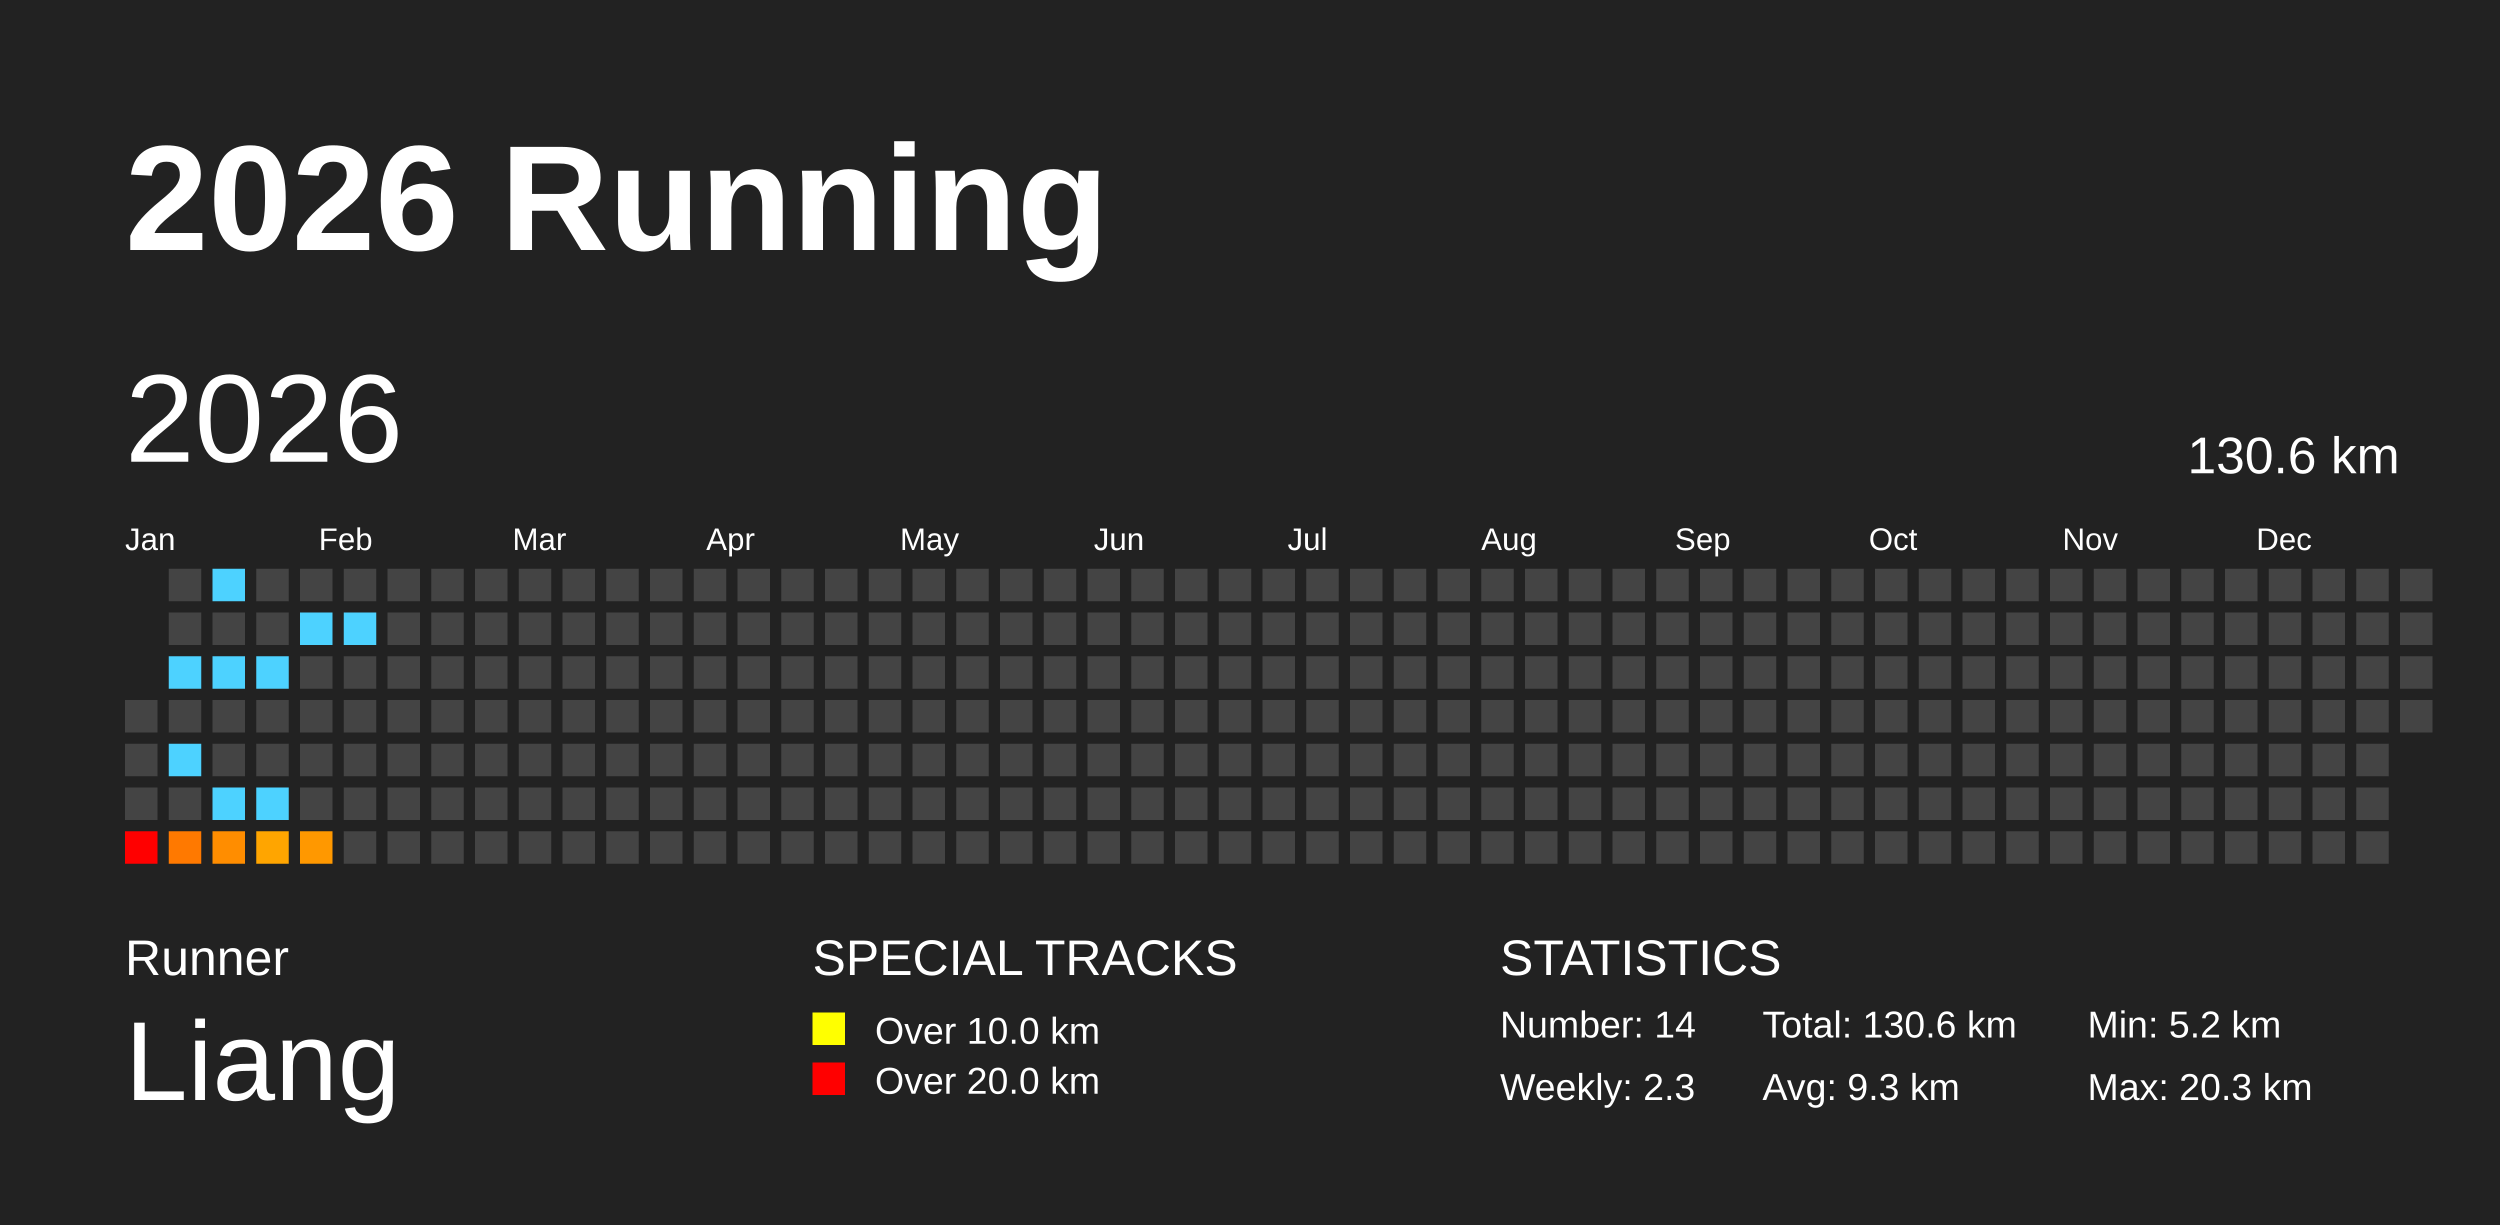
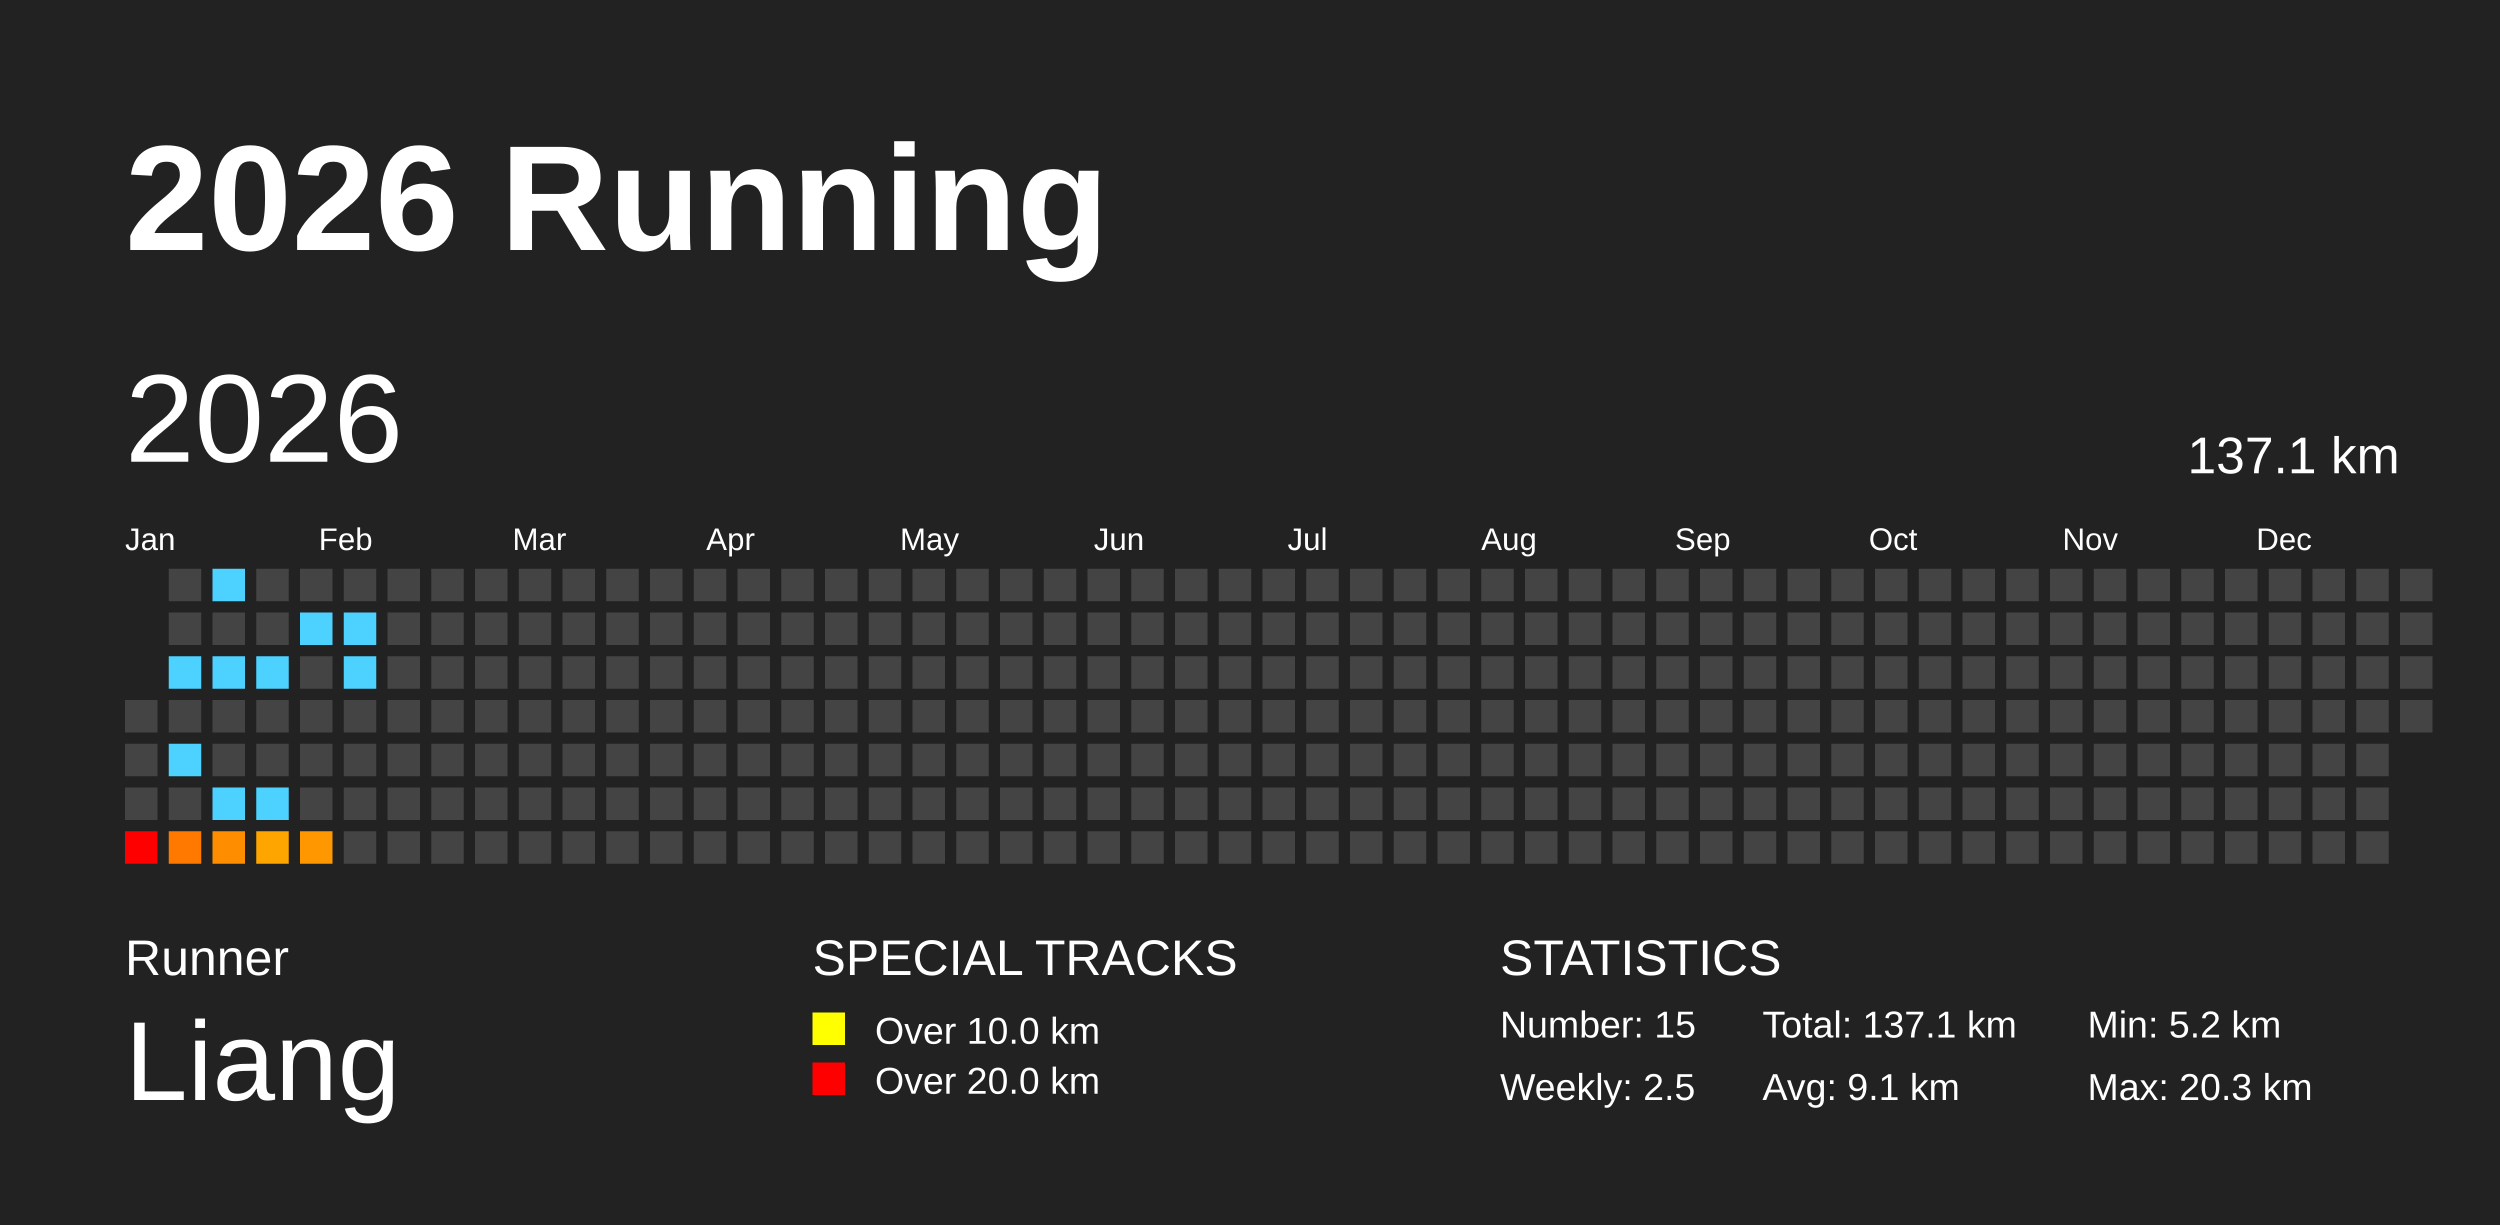
<svg xmlns="http://www.w3.org/2000/svg" baseProfile="full" height="98mm" version="1.1" viewBox="0,0,200,98" width="200mm">
  <defs />
  <rect fill="#222222" height="98" width="200" x="0" y="0" />
  <text fill="#FFFFFF" style="font-size:12px; font-family:Arial; font-weight:bold;" x="10" y="20">2026 Running</text>
  <text fill="#FFFFFF" style="font-size:4px; font-family:Arial" x="10" y="78">Runner</text>
  <text fill="#FFFFFF" style="font-size:9px; font-family:Arial" x="10" y="88">Liang</text>
  <text fill="#FFFFFF" style="font-size:4px; font-family:Arial" x="65" y="78">SPECIAL TRACKS</text>
  <rect fill="yellow" height="2.6" width="2.6" x="65" y="81" />
  <text fill="#FFFFFF" style="font-size:3px; font-family:Arial" x="70" y="83.5">Over 10.0 km</text>
  <rect fill="red" height="2.6" width="2.6" x="65" y="85" />
  <text fill="#FFFFFF" style="font-size:3px; font-family:Arial" x="70" y="87.5">Over 20.0 km</text>
  <text fill="#FFFFFF" style="font-size:4px; font-family:Arial" x="120" y="78">STATISTICS</text>
-   <text fill="#FFFFFF" style="font-size:3px; font-family:Arial" x="120" y="83">Number: 14</text>
-   <text fill="#FFFFFF" style="font-size:3px; font-family:Arial" x="120" y="88">Weekly: 2.3</text>
-   <text fill="#FFFFFF" style="font-size:3px; font-family:Arial" x="141" y="83">Total: 130.6 km</text>
-   <text fill="#FFFFFF" style="font-size:3px; font-family:Arial" x="141" y="88">Avg: 9.3 km</text>
+   <text fill="#FFFFFF" style="font-size:3px; font-family:Arial" x="120" y="83">Number: 15</text>
+   <text fill="#FFFFFF" style="font-size:3px; font-family:Arial" x="120" y="88">Weekly: 2.5</text>
+   <text fill="#FFFFFF" style="font-size:3px; font-family:Arial" x="141" y="83">Total: 137.1 km</text>
+   <text fill="#FFFFFF" style="font-size:3px; font-family:Arial" x="141" y="88">Avg: 9.1 km</text>
  <text fill="#FFFFFF" style="font-size:3px; font-family:Arial" x="167" y="83">Min: 5.2 km</text>
  <text fill="#FFFFFF" style="font-size:3px; font-family:Arial" x="167" y="88">Max: 20.3 km</text>
  <text dominant-baseline="hanging" fill="#FFFFFF" style="font-size:10.0px; font-family:Arial;" x="10" y="30">2026</text>
-   <text dominant-baseline="hanging" fill="#FFFFFF" style="font-size:4.125px; font-family:Arial;" x="175" y="35">130.6 km</text>
+   <text dominant-baseline="hanging" fill="#FFFFFF" style="font-size:4.125px; font-family:Arial;" x="175" y="35">137.1 km</text>
  <text fill="#FFFFFF" style="font-size:2.5px; font-family:Arial" x="10.0" y="44">Jan</text>
  <text fill="#FFFFFF" style="font-size:2.5px; font-family:Arial" x="25.5" y="44">Feb</text>
  <text fill="#FFFFFF" style="font-size:2.5px; font-family:Arial" x="41.0" y="44">Mar</text>
  <text fill="#FFFFFF" style="font-size:2.5px; font-family:Arial" x="56.5" y="44">Apr</text>
  <text fill="#FFFFFF" style="font-size:2.5px; font-family:Arial" x="72.0" y="44">May</text>
  <text fill="#FFFFFF" style="font-size:2.5px; font-family:Arial" x="87.5" y="44">Jun</text>
  <text fill="#FFFFFF" style="font-size:2.5px; font-family:Arial" x="103.0" y="44">Jul</text>
  <text fill="#FFFFFF" style="font-size:2.5px; font-family:Arial" x="118.5" y="44">Aug</text>
  <text fill="#FFFFFF" style="font-size:2.5px; font-family:Arial" x="134.0" y="44">Sep</text>
  <text fill="#FFFFFF" style="font-size:2.5px; font-family:Arial" x="149.5" y="44">Oct</text>
  <text fill="#FFFFFF" style="font-size:2.5px; font-family:Arial" x="165.0" y="44">Nov</text>
  <text fill="#FFFFFF" style="font-size:2.5px; font-family:Arial" x="180.5" y="44">Dec</text>
  <rect fill="#444444" height="2.6" width="2.6" x="10.0" y="56.0" />
  <rect fill="#444444" height="2.6" width="2.6" x="10.0" y="59.5" />
  <rect fill="#444444" height="2.6" width="2.6" x="10.0" y="63.0" />
  <rect fill="red" height="2.6" width="2.6" x="10.0" y="66.5" />
  <rect fill="#444444" height="2.6" width="2.6" x="13.5" y="45.5" />
  <rect fill="#444444" height="2.6" width="2.6" x="13.5" y="49.0" />
  <rect fill="#4dd2ff" height="2.6" width="2.6" x="13.5" y="52.5" />
  <rect fill="#444444" height="2.6" width="2.6" x="13.5" y="56.0" />
  <rect fill="#4dd2ff" height="2.6" width="2.6" x="13.5" y="59.5" />
  <rect fill="#444444" height="2.6" width="2.6" x="13.5" y="63.0" />
  <rect fill="#ff7900" height="2.6" width="2.6" x="13.5" y="66.5" />
  <rect fill="#4dd2ff" height="2.6" width="2.6" x="17.0" y="45.5" />
  <rect fill="#444444" height="2.6" width="2.6" x="17.0" y="49.0" />
  <rect fill="#4dd2ff" height="2.6" width="2.6" x="17.0" y="52.5" />
  <rect fill="#444444" height="2.6" width="2.6" x="17.0" y="56.0" />
  <rect fill="#444444" height="2.6" width="2.6" x="17.0" y="59.5" />
  <rect fill="#4dd2ff" height="2.6" width="2.6" x="17.0" y="63.0" />
  <rect fill="#ff8d00" height="2.6" width="2.6" x="17.0" y="66.5" />
  <rect fill="#444444" height="2.6" width="2.6" x="20.5" y="45.5" />
  <rect fill="#444444" height="2.6" width="2.6" x="20.5" y="49.0" />
  <rect fill="#4dd2ff" height="2.6" width="2.6" x="20.5" y="52.5" />
  <rect fill="#444444" height="2.6" width="2.6" x="20.5" y="56.0" />
  <rect fill="#444444" height="2.6" width="2.6" x="20.5" y="59.5" />
  <rect fill="#4dd2ff" height="2.6" width="2.6" x="20.5" y="63.0" />
  <rect fill="#ffa500" height="2.6" width="2.6" x="20.5" y="66.5" />
  <rect fill="#444444" height="2.6" width="2.6" x="24.0" y="45.5" />
  <rect fill="#4dd2ff" height="2.6" width="2.6" x="24.0" y="49.0" />
  <rect fill="#444444" height="2.6" width="2.6" x="24.0" y="52.5" />
  <rect fill="#444444" height="2.6" width="2.6" x="24.0" y="56.0" />
  <rect fill="#444444" height="2.6" width="2.6" x="24.0" y="59.5" />
  <rect fill="#444444" height="2.6" width="2.6" x="24.0" y="63.0" />
  <rect fill="#ff9800" height="2.6" width="2.6" x="24.0" y="66.5" />
  <rect fill="#444444" height="2.6" width="2.6" x="27.5" y="45.5" />
  <rect fill="#4dd2ff" height="2.6" width="2.6" x="27.5" y="49.0" />
-   <rect fill="#444444" height="2.6" width="2.6" x="27.5" y="52.5" />
+   <rect fill="#4dd2ff" height="2.6" width="2.6" x="27.5" y="52.5" />
  <rect fill="#444444" height="2.6" width="2.6" x="27.5" y="56.0" />
  <rect fill="#444444" height="2.6" width="2.6" x="27.5" y="59.5" />
  <rect fill="#444444" height="2.6" width="2.6" x="27.5" y="63.0" />
  <rect fill="#444444" height="2.6" width="2.6" x="27.5" y="66.5" />
  <rect fill="#444444" height="2.6" width="2.6" x="31.0" y="45.5" />
  <rect fill="#444444" height="2.6" width="2.6" x="31.0" y="49.0" />
  <rect fill="#444444" height="2.6" width="2.6" x="31.0" y="52.5" />
  <rect fill="#444444" height="2.6" width="2.6" x="31.0" y="56.0" />
  <rect fill="#444444" height="2.6" width="2.6" x="31.0" y="59.5" />
  <rect fill="#444444" height="2.6" width="2.6" x="31.0" y="63.0" />
  <rect fill="#444444" height="2.6" width="2.6" x="31.0" y="66.5" />
  <rect fill="#444444" height="2.6" width="2.6" x="34.5" y="45.5" />
  <rect fill="#444444" height="2.6" width="2.6" x="34.5" y="49.0" />
  <rect fill="#444444" height="2.6" width="2.6" x="34.5" y="52.5" />
  <rect fill="#444444" height="2.6" width="2.6" x="34.5" y="56.0" />
  <rect fill="#444444" height="2.6" width="2.6" x="34.5" y="59.5" />
  <rect fill="#444444" height="2.6" width="2.6" x="34.5" y="63.0" />
  <rect fill="#444444" height="2.6" width="2.6" x="34.5" y="66.5" />
  <rect fill="#444444" height="2.6" width="2.6" x="38.0" y="45.5" />
  <rect fill="#444444" height="2.6" width="2.6" x="38.0" y="49.0" />
  <rect fill="#444444" height="2.6" width="2.6" x="38.0" y="52.5" />
  <rect fill="#444444" height="2.6" width="2.6" x="38.0" y="56.0" />
  <rect fill="#444444" height="2.6" width="2.6" x="38.0" y="59.5" />
  <rect fill="#444444" height="2.6" width="2.6" x="38.0" y="63.0" />
  <rect fill="#444444" height="2.6" width="2.6" x="38.0" y="66.5" />
  <rect fill="#444444" height="2.6" width="2.6" x="41.5" y="45.5" />
  <rect fill="#444444" height="2.6" width="2.6" x="41.5" y="49.0" />
  <rect fill="#444444" height="2.6" width="2.6" x="41.5" y="52.5" />
  <rect fill="#444444" height="2.6" width="2.6" x="41.5" y="56.0" />
  <rect fill="#444444" height="2.6" width="2.6" x="41.5" y="59.5" />
  <rect fill="#444444" height="2.6" width="2.6" x="41.5" y="63.0" />
  <rect fill="#444444" height="2.6" width="2.6" x="41.5" y="66.5" />
  <rect fill="#444444" height="2.6" width="2.6" x="45.0" y="45.5" />
  <rect fill="#444444" height="2.6" width="2.6" x="45.0" y="49.0" />
  <rect fill="#444444" height="2.6" width="2.6" x="45.0" y="52.5" />
  <rect fill="#444444" height="2.6" width="2.6" x="45.0" y="56.0" />
  <rect fill="#444444" height="2.6" width="2.6" x="45.0" y="59.5" />
  <rect fill="#444444" height="2.6" width="2.6" x="45.0" y="63.0" />
  <rect fill="#444444" height="2.6" width="2.6" x="45.0" y="66.5" />
  <rect fill="#444444" height="2.6" width="2.6" x="48.5" y="45.5" />
  <rect fill="#444444" height="2.6" width="2.6" x="48.5" y="49.0" />
  <rect fill="#444444" height="2.6" width="2.6" x="48.5" y="52.5" />
  <rect fill="#444444" height="2.6" width="2.6" x="48.5" y="56.0" />
  <rect fill="#444444" height="2.6" width="2.6" x="48.5" y="59.5" />
  <rect fill="#444444" height="2.6" width="2.6" x="48.5" y="63.0" />
  <rect fill="#444444" height="2.6" width="2.6" x="48.5" y="66.5" />
  <rect fill="#444444" height="2.6" width="2.6" x="52.0" y="45.5" />
  <rect fill="#444444" height="2.6" width="2.6" x="52.0" y="49.0" />
  <rect fill="#444444" height="2.6" width="2.6" x="52.0" y="52.5" />
  <rect fill="#444444" height="2.6" width="2.6" x="52.0" y="56.0" />
  <rect fill="#444444" height="2.6" width="2.6" x="52.0" y="59.5" />
  <rect fill="#444444" height="2.6" width="2.6" x="52.0" y="63.0" />
  <rect fill="#444444" height="2.6" width="2.6" x="52.0" y="66.5" />
  <rect fill="#444444" height="2.6" width="2.6" x="55.5" y="45.5" />
  <rect fill="#444444" height="2.6" width="2.6" x="55.5" y="49.0" />
  <rect fill="#444444" height="2.6" width="2.6" x="55.5" y="52.5" />
  <rect fill="#444444" height="2.6" width="2.6" x="55.5" y="56.0" />
  <rect fill="#444444" height="2.6" width="2.6" x="55.5" y="59.5" />
  <rect fill="#444444" height="2.6" width="2.6" x="55.5" y="63.0" />
  <rect fill="#444444" height="2.6" width="2.6" x="55.5" y="66.5" />
  <rect fill="#444444" height="2.6" width="2.6" x="59.0" y="45.5" />
  <rect fill="#444444" height="2.6" width="2.6" x="59.0" y="49.0" />
  <rect fill="#444444" height="2.6" width="2.6" x="59.0" y="52.5" />
  <rect fill="#444444" height="2.6" width="2.6" x="59.0" y="56.0" />
  <rect fill="#444444" height="2.6" width="2.6" x="59.0" y="59.5" />
  <rect fill="#444444" height="2.6" width="2.6" x="59.0" y="63.0" />
  <rect fill="#444444" height="2.6" width="2.6" x="59.0" y="66.5" />
  <rect fill="#444444" height="2.6" width="2.6" x="62.5" y="45.5" />
  <rect fill="#444444" height="2.6" width="2.6" x="62.5" y="49.0" />
  <rect fill="#444444" height="2.6" width="2.6" x="62.5" y="52.5" />
  <rect fill="#444444" height="2.6" width="2.6" x="62.5" y="56.0" />
  <rect fill="#444444" height="2.6" width="2.6" x="62.5" y="59.5" />
  <rect fill="#444444" height="2.6" width="2.6" x="62.5" y="63.0" />
  <rect fill="#444444" height="2.6" width="2.6" x="62.5" y="66.5" />
  <rect fill="#444444" height="2.6" width="2.6" x="66.0" y="45.5" />
  <rect fill="#444444" height="2.6" width="2.6" x="66.0" y="49.0" />
  <rect fill="#444444" height="2.6" width="2.6" x="66.0" y="52.5" />
  <rect fill="#444444" height="2.6" width="2.6" x="66.0" y="56.0" />
  <rect fill="#444444" height="2.6" width="2.6" x="66.0" y="59.5" />
  <rect fill="#444444" height="2.6" width="2.6" x="66.0" y="63.0" />
  <rect fill="#444444" height="2.6" width="2.6" x="66.0" y="66.5" />
  <rect fill="#444444" height="2.6" width="2.6" x="69.5" y="45.5" />
  <rect fill="#444444" height="2.6" width="2.6" x="69.5" y="49.0" />
  <rect fill="#444444" height="2.6" width="2.6" x="69.5" y="52.5" />
  <rect fill="#444444" height="2.6" width="2.6" x="69.5" y="56.0" />
  <rect fill="#444444" height="2.6" width="2.6" x="69.5" y="59.5" />
  <rect fill="#444444" height="2.6" width="2.6" x="69.5" y="63.0" />
  <rect fill="#444444" height="2.6" width="2.6" x="69.5" y="66.5" />
  <rect fill="#444444" height="2.6" width="2.6" x="73.0" y="45.5" />
  <rect fill="#444444" height="2.6" width="2.6" x="73.0" y="49.0" />
  <rect fill="#444444" height="2.6" width="2.6" x="73.0" y="52.5" />
  <rect fill="#444444" height="2.6" width="2.6" x="73.0" y="56.0" />
  <rect fill="#444444" height="2.6" width="2.6" x="73.0" y="59.5" />
  <rect fill="#444444" height="2.6" width="2.6" x="73.0" y="63.0" />
  <rect fill="#444444" height="2.6" width="2.6" x="73.0" y="66.5" />
  <rect fill="#444444" height="2.6" width="2.6" x="76.5" y="45.5" />
  <rect fill="#444444" height="2.6" width="2.6" x="76.5" y="49.0" />
  <rect fill="#444444" height="2.6" width="2.6" x="76.5" y="52.5" />
  <rect fill="#444444" height="2.6" width="2.6" x="76.5" y="56.0" />
  <rect fill="#444444" height="2.6" width="2.6" x="76.5" y="59.5" />
  <rect fill="#444444" height="2.6" width="2.6" x="76.5" y="63.0" />
  <rect fill="#444444" height="2.6" width="2.6" x="76.5" y="66.5" />
  <rect fill="#444444" height="2.6" width="2.6" x="80.0" y="45.5" />
  <rect fill="#444444" height="2.6" width="2.6" x="80.0" y="49.0" />
  <rect fill="#444444" height="2.6" width="2.6" x="80.0" y="52.5" />
  <rect fill="#444444" height="2.6" width="2.6" x="80.0" y="56.0" />
  <rect fill="#444444" height="2.6" width="2.6" x="80.0" y="59.5" />
  <rect fill="#444444" height="2.6" width="2.6" x="80.0" y="63.0" />
  <rect fill="#444444" height="2.6" width="2.6" x="80.0" y="66.5" />
  <rect fill="#444444" height="2.6" width="2.6" x="83.5" y="45.5" />
  <rect fill="#444444" height="2.6" width="2.6" x="83.5" y="49.0" />
  <rect fill="#444444" height="2.6" width="2.6" x="83.5" y="52.5" />
  <rect fill="#444444" height="2.6" width="2.6" x="83.5" y="56.0" />
  <rect fill="#444444" height="2.6" width="2.6" x="83.5" y="59.5" />
  <rect fill="#444444" height="2.6" width="2.6" x="83.5" y="63.0" />
  <rect fill="#444444" height="2.6" width="2.6" x="83.5" y="66.5" />
  <rect fill="#444444" height="2.6" width="2.6" x="87.0" y="45.5" />
  <rect fill="#444444" height="2.6" width="2.6" x="87.0" y="49.0" />
  <rect fill="#444444" height="2.6" width="2.6" x="87.0" y="52.5" />
  <rect fill="#444444" height="2.6" width="2.6" x="87.0" y="56.0" />
  <rect fill="#444444" height="2.6" width="2.6" x="87.0" y="59.5" />
  <rect fill="#444444" height="2.6" width="2.6" x="87.0" y="63.0" />
  <rect fill="#444444" height="2.6" width="2.6" x="87.0" y="66.5" />
  <rect fill="#444444" height="2.6" width="2.6" x="90.5" y="45.5" />
  <rect fill="#444444" height="2.6" width="2.6" x="90.5" y="49.0" />
  <rect fill="#444444" height="2.6" width="2.6" x="90.5" y="52.5" />
  <rect fill="#444444" height="2.6" width="2.6" x="90.5" y="56.0" />
  <rect fill="#444444" height="2.6" width="2.6" x="90.5" y="59.5" />
  <rect fill="#444444" height="2.6" width="2.6" x="90.5" y="63.0" />
  <rect fill="#444444" height="2.6" width="2.6" x="90.5" y="66.5" />
  <rect fill="#444444" height="2.6" width="2.6" x="94.0" y="45.5" />
  <rect fill="#444444" height="2.6" width="2.6" x="94.0" y="49.0" />
  <rect fill="#444444" height="2.6" width="2.6" x="94.0" y="52.5" />
  <rect fill="#444444" height="2.6" width="2.6" x="94.0" y="56.0" />
  <rect fill="#444444" height="2.6" width="2.6" x="94.0" y="59.5" />
  <rect fill="#444444" height="2.6" width="2.6" x="94.0" y="63.0" />
  <rect fill="#444444" height="2.6" width="2.6" x="94.0" y="66.5" />
  <rect fill="#444444" height="2.6" width="2.6" x="97.5" y="45.5" />
  <rect fill="#444444" height="2.6" width="2.6" x="97.5" y="49.0" />
  <rect fill="#444444" height="2.6" width="2.6" x="97.5" y="52.5" />
  <rect fill="#444444" height="2.6" width="2.6" x="97.5" y="56.0" />
  <rect fill="#444444" height="2.6" width="2.6" x="97.5" y="59.5" />
  <rect fill="#444444" height="2.6" width="2.6" x="97.5" y="63.0" />
  <rect fill="#444444" height="2.6" width="2.6" x="97.5" y="66.5" />
  <rect fill="#444444" height="2.6" width="2.6" x="101.0" y="45.5" />
  <rect fill="#444444" height="2.6" width="2.6" x="101.0" y="49.0" />
  <rect fill="#444444" height="2.6" width="2.6" x="101.0" y="52.5" />
  <rect fill="#444444" height="2.6" width="2.6" x="101.0" y="56.0" />
  <rect fill="#444444" height="2.6" width="2.6" x="101.0" y="59.5" />
  <rect fill="#444444" height="2.6" width="2.6" x="101.0" y="63.0" />
  <rect fill="#444444" height="2.6" width="2.6" x="101.0" y="66.5" />
  <rect fill="#444444" height="2.6" width="2.6" x="104.5" y="45.5" />
  <rect fill="#444444" height="2.6" width="2.6" x="104.5" y="49.0" />
  <rect fill="#444444" height="2.6" width="2.6" x="104.5" y="52.5" />
  <rect fill="#444444" height="2.6" width="2.6" x="104.5" y="56.0" />
  <rect fill="#444444" height="2.6" width="2.6" x="104.5" y="59.5" />
  <rect fill="#444444" height="2.6" width="2.6" x="104.5" y="63.0" />
  <rect fill="#444444" height="2.6" width="2.6" x="104.5" y="66.5" />
  <rect fill="#444444" height="2.6" width="2.6" x="108.0" y="45.5" />
  <rect fill="#444444" height="2.6" width="2.6" x="108.0" y="49.0" />
  <rect fill="#444444" height="2.6" width="2.6" x="108.0" y="52.5" />
  <rect fill="#444444" height="2.6" width="2.6" x="108.0" y="56.0" />
  <rect fill="#444444" height="2.6" width="2.6" x="108.0" y="59.5" />
  <rect fill="#444444" height="2.6" width="2.6" x="108.0" y="63.0" />
  <rect fill="#444444" height="2.6" width="2.6" x="108.0" y="66.5" />
  <rect fill="#444444" height="2.6" width="2.6" x="111.5" y="45.5" />
  <rect fill="#444444" height="2.6" width="2.6" x="111.5" y="49.0" />
  <rect fill="#444444" height="2.6" width="2.6" x="111.5" y="52.5" />
  <rect fill="#444444" height="2.6" width="2.6" x="111.5" y="56.0" />
  <rect fill="#444444" height="2.6" width="2.6" x="111.5" y="59.5" />
  <rect fill="#444444" height="2.6" width="2.6" x="111.5" y="63.0" />
  <rect fill="#444444" height="2.6" width="2.6" x="111.5" y="66.5" />
  <rect fill="#444444" height="2.6" width="2.6" x="115.0" y="45.5" />
  <rect fill="#444444" height="2.6" width="2.6" x="115.0" y="49.0" />
  <rect fill="#444444" height="2.6" width="2.6" x="115.0" y="52.5" />
  <rect fill="#444444" height="2.6" width="2.6" x="115.0" y="56.0" />
  <rect fill="#444444" height="2.6" width="2.6" x="115.0" y="59.5" />
  <rect fill="#444444" height="2.6" width="2.6" x="115.0" y="63.0" />
  <rect fill="#444444" height="2.6" width="2.6" x="115.0" y="66.5" />
  <rect fill="#444444" height="2.6" width="2.6" x="118.5" y="45.5" />
  <rect fill="#444444" height="2.6" width="2.6" x="118.5" y="49.0" />
  <rect fill="#444444" height="2.6" width="2.6" x="118.5" y="52.5" />
  <rect fill="#444444" height="2.6" width="2.6" x="118.5" y="56.0" />
  <rect fill="#444444" height="2.6" width="2.6" x="118.5" y="59.5" />
  <rect fill="#444444" height="2.6" width="2.6" x="118.5" y="63.0" />
  <rect fill="#444444" height="2.6" width="2.6" x="118.5" y="66.5" />
  <rect fill="#444444" height="2.6" width="2.6" x="122.0" y="45.5" />
  <rect fill="#444444" height="2.6" width="2.6" x="122.0" y="49.0" />
  <rect fill="#444444" height="2.6" width="2.6" x="122.0" y="52.5" />
  <rect fill="#444444" height="2.6" width="2.6" x="122.0" y="56.0" />
  <rect fill="#444444" height="2.6" width="2.6" x="122.0" y="59.5" />
  <rect fill="#444444" height="2.6" width="2.6" x="122.0" y="63.0" />
  <rect fill="#444444" height="2.6" width="2.6" x="122.0" y="66.5" />
  <rect fill="#444444" height="2.6" width="2.6" x="125.5" y="45.5" />
  <rect fill="#444444" height="2.6" width="2.6" x="125.5" y="49.0" />
  <rect fill="#444444" height="2.6" width="2.6" x="125.5" y="52.5" />
  <rect fill="#444444" height="2.6" width="2.6" x="125.5" y="56.0" />
  <rect fill="#444444" height="2.6" width="2.6" x="125.5" y="59.5" />
  <rect fill="#444444" height="2.6" width="2.6" x="125.5" y="63.0" />
  <rect fill="#444444" height="2.6" width="2.6" x="125.5" y="66.5" />
  <rect fill="#444444" height="2.6" width="2.6" x="129.0" y="45.5" />
  <rect fill="#444444" height="2.6" width="2.6" x="129.0" y="49.0" />
  <rect fill="#444444" height="2.6" width="2.6" x="129.0" y="52.5" />
  <rect fill="#444444" height="2.6" width="2.6" x="129.0" y="56.0" />
  <rect fill="#444444" height="2.6" width="2.6" x="129.0" y="59.5" />
  <rect fill="#444444" height="2.6" width="2.6" x="129.0" y="63.0" />
  <rect fill="#444444" height="2.6" width="2.6" x="129.0" y="66.5" />
  <rect fill="#444444" height="2.6" width="2.6" x="132.5" y="45.5" />
  <rect fill="#444444" height="2.6" width="2.6" x="132.5" y="49.0" />
  <rect fill="#444444" height="2.6" width="2.6" x="132.5" y="52.5" />
  <rect fill="#444444" height="2.6" width="2.6" x="132.5" y="56.0" />
  <rect fill="#444444" height="2.6" width="2.6" x="132.5" y="59.5" />
  <rect fill="#444444" height="2.6" width="2.6" x="132.5" y="63.0" />
  <rect fill="#444444" height="2.6" width="2.6" x="132.5" y="66.5" />
  <rect fill="#444444" height="2.6" width="2.6" x="136.0" y="45.5" />
  <rect fill="#444444" height="2.6" width="2.6" x="136.0" y="49.0" />
  <rect fill="#444444" height="2.6" width="2.6" x="136.0" y="52.5" />
  <rect fill="#444444" height="2.6" width="2.6" x="136.0" y="56.0" />
  <rect fill="#444444" height="2.6" width="2.6" x="136.0" y="59.5" />
  <rect fill="#444444" height="2.6" width="2.6" x="136.0" y="63.0" />
  <rect fill="#444444" height="2.6" width="2.6" x="136.0" y="66.5" />
  <rect fill="#444444" height="2.6" width="2.6" x="139.5" y="45.5" />
  <rect fill="#444444" height="2.6" width="2.6" x="139.5" y="49.0" />
  <rect fill="#444444" height="2.6" width="2.6" x="139.5" y="52.5" />
  <rect fill="#444444" height="2.6" width="2.6" x="139.5" y="56.0" />
  <rect fill="#444444" height="2.6" width="2.6" x="139.5" y="59.5" />
  <rect fill="#444444" height="2.6" width="2.6" x="139.5" y="63.0" />
  <rect fill="#444444" height="2.6" width="2.6" x="139.5" y="66.5" />
  <rect fill="#444444" height="2.6" width="2.6" x="143.0" y="45.5" />
  <rect fill="#444444" height="2.6" width="2.6" x="143.0" y="49.0" />
  <rect fill="#444444" height="2.6" width="2.6" x="143.0" y="52.5" />
  <rect fill="#444444" height="2.6" width="2.6" x="143.0" y="56.0" />
  <rect fill="#444444" height="2.6" width="2.6" x="143.0" y="59.5" />
  <rect fill="#444444" height="2.6" width="2.6" x="143.0" y="63.0" />
  <rect fill="#444444" height="2.6" width="2.6" x="143.0" y="66.5" />
  <rect fill="#444444" height="2.6" width="2.6" x="146.5" y="45.5" />
  <rect fill="#444444" height="2.6" width="2.6" x="146.5" y="49.0" />
  <rect fill="#444444" height="2.6" width="2.6" x="146.5" y="52.5" />
  <rect fill="#444444" height="2.6" width="2.6" x="146.5" y="56.0" />
  <rect fill="#444444" height="2.6" width="2.6" x="146.5" y="59.5" />
  <rect fill="#444444" height="2.6" width="2.6" x="146.5" y="63.0" />
  <rect fill="#444444" height="2.6" width="2.6" x="146.5" y="66.5" />
  <rect fill="#444444" height="2.6" width="2.6" x="150.0" y="45.5" />
  <rect fill="#444444" height="2.6" width="2.6" x="150.0" y="49.0" />
  <rect fill="#444444" height="2.6" width="2.6" x="150.0" y="52.5" />
  <rect fill="#444444" height="2.6" width="2.6" x="150.0" y="56.0" />
  <rect fill="#444444" height="2.6" width="2.6" x="150.0" y="59.5" />
  <rect fill="#444444" height="2.6" width="2.6" x="150.0" y="63.0" />
  <rect fill="#444444" height="2.6" width="2.6" x="150.0" y="66.5" />
  <rect fill="#444444" height="2.6" width="2.6" x="153.5" y="45.5" />
  <rect fill="#444444" height="2.6" width="2.6" x="153.5" y="49.0" />
  <rect fill="#444444" height="2.6" width="2.6" x="153.5" y="52.5" />
  <rect fill="#444444" height="2.6" width="2.6" x="153.5" y="56.0" />
  <rect fill="#444444" height="2.6" width="2.6" x="153.5" y="59.5" />
  <rect fill="#444444" height="2.6" width="2.6" x="153.5" y="63.0" />
  <rect fill="#444444" height="2.6" width="2.6" x="153.5" y="66.5" />
  <rect fill="#444444" height="2.6" width="2.6" x="157.0" y="45.5" />
  <rect fill="#444444" height="2.6" width="2.6" x="157.0" y="49.0" />
  <rect fill="#444444" height="2.6" width="2.6" x="157.0" y="52.5" />
  <rect fill="#444444" height="2.6" width="2.6" x="157.0" y="56.0" />
  <rect fill="#444444" height="2.6" width="2.6" x="157.0" y="59.5" />
  <rect fill="#444444" height="2.6" width="2.6" x="157.0" y="63.0" />
  <rect fill="#444444" height="2.6" width="2.6" x="157.0" y="66.5" />
  <rect fill="#444444" height="2.6" width="2.6" x="160.5" y="45.5" />
  <rect fill="#444444" height="2.6" width="2.6" x="160.5" y="49.0" />
  <rect fill="#444444" height="2.6" width="2.6" x="160.5" y="52.5" />
  <rect fill="#444444" height="2.6" width="2.6" x="160.5" y="56.0" />
  <rect fill="#444444" height="2.6" width="2.6" x="160.5" y="59.5" />
  <rect fill="#444444" height="2.6" width="2.6" x="160.5" y="63.0" />
  <rect fill="#444444" height="2.6" width="2.6" x="160.5" y="66.5" />
  <rect fill="#444444" height="2.6" width="2.6" x="164.0" y="45.5" />
  <rect fill="#444444" height="2.6" width="2.6" x="164.0" y="49.0" />
  <rect fill="#444444" height="2.6" width="2.6" x="164.0" y="52.5" />
  <rect fill="#444444" height="2.6" width="2.6" x="164.0" y="56.0" />
  <rect fill="#444444" height="2.6" width="2.6" x="164.0" y="59.5" />
  <rect fill="#444444" height="2.6" width="2.6" x="164.0" y="63.0" />
  <rect fill="#444444" height="2.6" width="2.6" x="164.0" y="66.5" />
  <rect fill="#444444" height="2.6" width="2.6" x="167.5" y="45.5" />
  <rect fill="#444444" height="2.6" width="2.6" x="167.5" y="49.0" />
  <rect fill="#444444" height="2.6" width="2.6" x="167.5" y="52.5" />
  <rect fill="#444444" height="2.6" width="2.6" x="167.5" y="56.0" />
  <rect fill="#444444" height="2.6" width="2.6" x="167.5" y="59.5" />
  <rect fill="#444444" height="2.6" width="2.6" x="167.5" y="63.0" />
  <rect fill="#444444" height="2.6" width="2.6" x="167.5" y="66.5" />
  <rect fill="#444444" height="2.6" width="2.6" x="171.0" y="45.5" />
  <rect fill="#444444" height="2.6" width="2.6" x="171.0" y="49.0" />
  <rect fill="#444444" height="2.6" width="2.6" x="171.0" y="52.5" />
  <rect fill="#444444" height="2.6" width="2.6" x="171.0" y="56.0" />
  <rect fill="#444444" height="2.6" width="2.6" x="171.0" y="59.5" />
  <rect fill="#444444" height="2.6" width="2.6" x="171.0" y="63.0" />
  <rect fill="#444444" height="2.6" width="2.6" x="171.0" y="66.5" />
  <rect fill="#444444" height="2.6" width="2.6" x="174.5" y="45.5" />
  <rect fill="#444444" height="2.6" width="2.6" x="174.5" y="49.0" />
  <rect fill="#444444" height="2.6" width="2.6" x="174.5" y="52.5" />
  <rect fill="#444444" height="2.6" width="2.6" x="174.5" y="56.0" />
  <rect fill="#444444" height="2.6" width="2.6" x="174.5" y="59.5" />
  <rect fill="#444444" height="2.6" width="2.6" x="174.5" y="63.0" />
  <rect fill="#444444" height="2.6" width="2.6" x="174.5" y="66.5" />
  <rect fill="#444444" height="2.6" width="2.6" x="178.0" y="45.5" />
  <rect fill="#444444" height="2.6" width="2.6" x="178.0" y="49.0" />
  <rect fill="#444444" height="2.6" width="2.6" x="178.0" y="52.5" />
  <rect fill="#444444" height="2.6" width="2.6" x="178.0" y="56.0" />
  <rect fill="#444444" height="2.6" width="2.6" x="178.0" y="59.5" />
  <rect fill="#444444" height="2.6" width="2.6" x="178.0" y="63.0" />
  <rect fill="#444444" height="2.6" width="2.6" x="178.0" y="66.5" />
  <rect fill="#444444" height="2.6" width="2.6" x="181.5" y="45.5" />
  <rect fill="#444444" height="2.6" width="2.6" x="181.5" y="49.0" />
  <rect fill="#444444" height="2.6" width="2.6" x="181.5" y="52.5" />
  <rect fill="#444444" height="2.6" width="2.6" x="181.5" y="56.0" />
  <rect fill="#444444" height="2.6" width="2.6" x="181.5" y="59.5" />
  <rect fill="#444444" height="2.6" width="2.6" x="181.5" y="63.0" />
  <rect fill="#444444" height="2.6" width="2.6" x="181.5" y="66.5" />
  <rect fill="#444444" height="2.6" width="2.6" x="185.0" y="45.5" />
  <rect fill="#444444" height="2.6" width="2.6" x="185.0" y="49.0" />
  <rect fill="#444444" height="2.6" width="2.6" x="185.0" y="52.5" />
  <rect fill="#444444" height="2.6" width="2.6" x="185.0" y="56.0" />
  <rect fill="#444444" height="2.6" width="2.6" x="185.0" y="59.5" />
  <rect fill="#444444" height="2.6" width="2.6" x="185.0" y="63.0" />
  <rect fill="#444444" height="2.6" width="2.6" x="185.0" y="66.5" />
  <rect fill="#444444" height="2.6" width="2.6" x="188.5" y="45.5" />
  <rect fill="#444444" height="2.6" width="2.6" x="188.5" y="49.0" />
  <rect fill="#444444" height="2.6" width="2.6" x="188.5" y="52.5" />
  <rect fill="#444444" height="2.6" width="2.6" x="188.5" y="56.0" />
  <rect fill="#444444" height="2.6" width="2.6" x="188.5" y="59.5" />
  <rect fill="#444444" height="2.6" width="2.6" x="188.5" y="63.0" />
  <rect fill="#444444" height="2.6" width="2.6" x="188.5" y="66.5" />
  <rect fill="#444444" height="2.6" width="2.6" x="192.0" y="45.5" />
  <rect fill="#444444" height="2.6" width="2.6" x="192.0" y="49.0" />
  <rect fill="#444444" height="2.6" width="2.6" x="192.0" y="52.5" />
  <rect fill="#444444" height="2.6" width="2.6" x="192.0" y="56.0" />
</svg>
